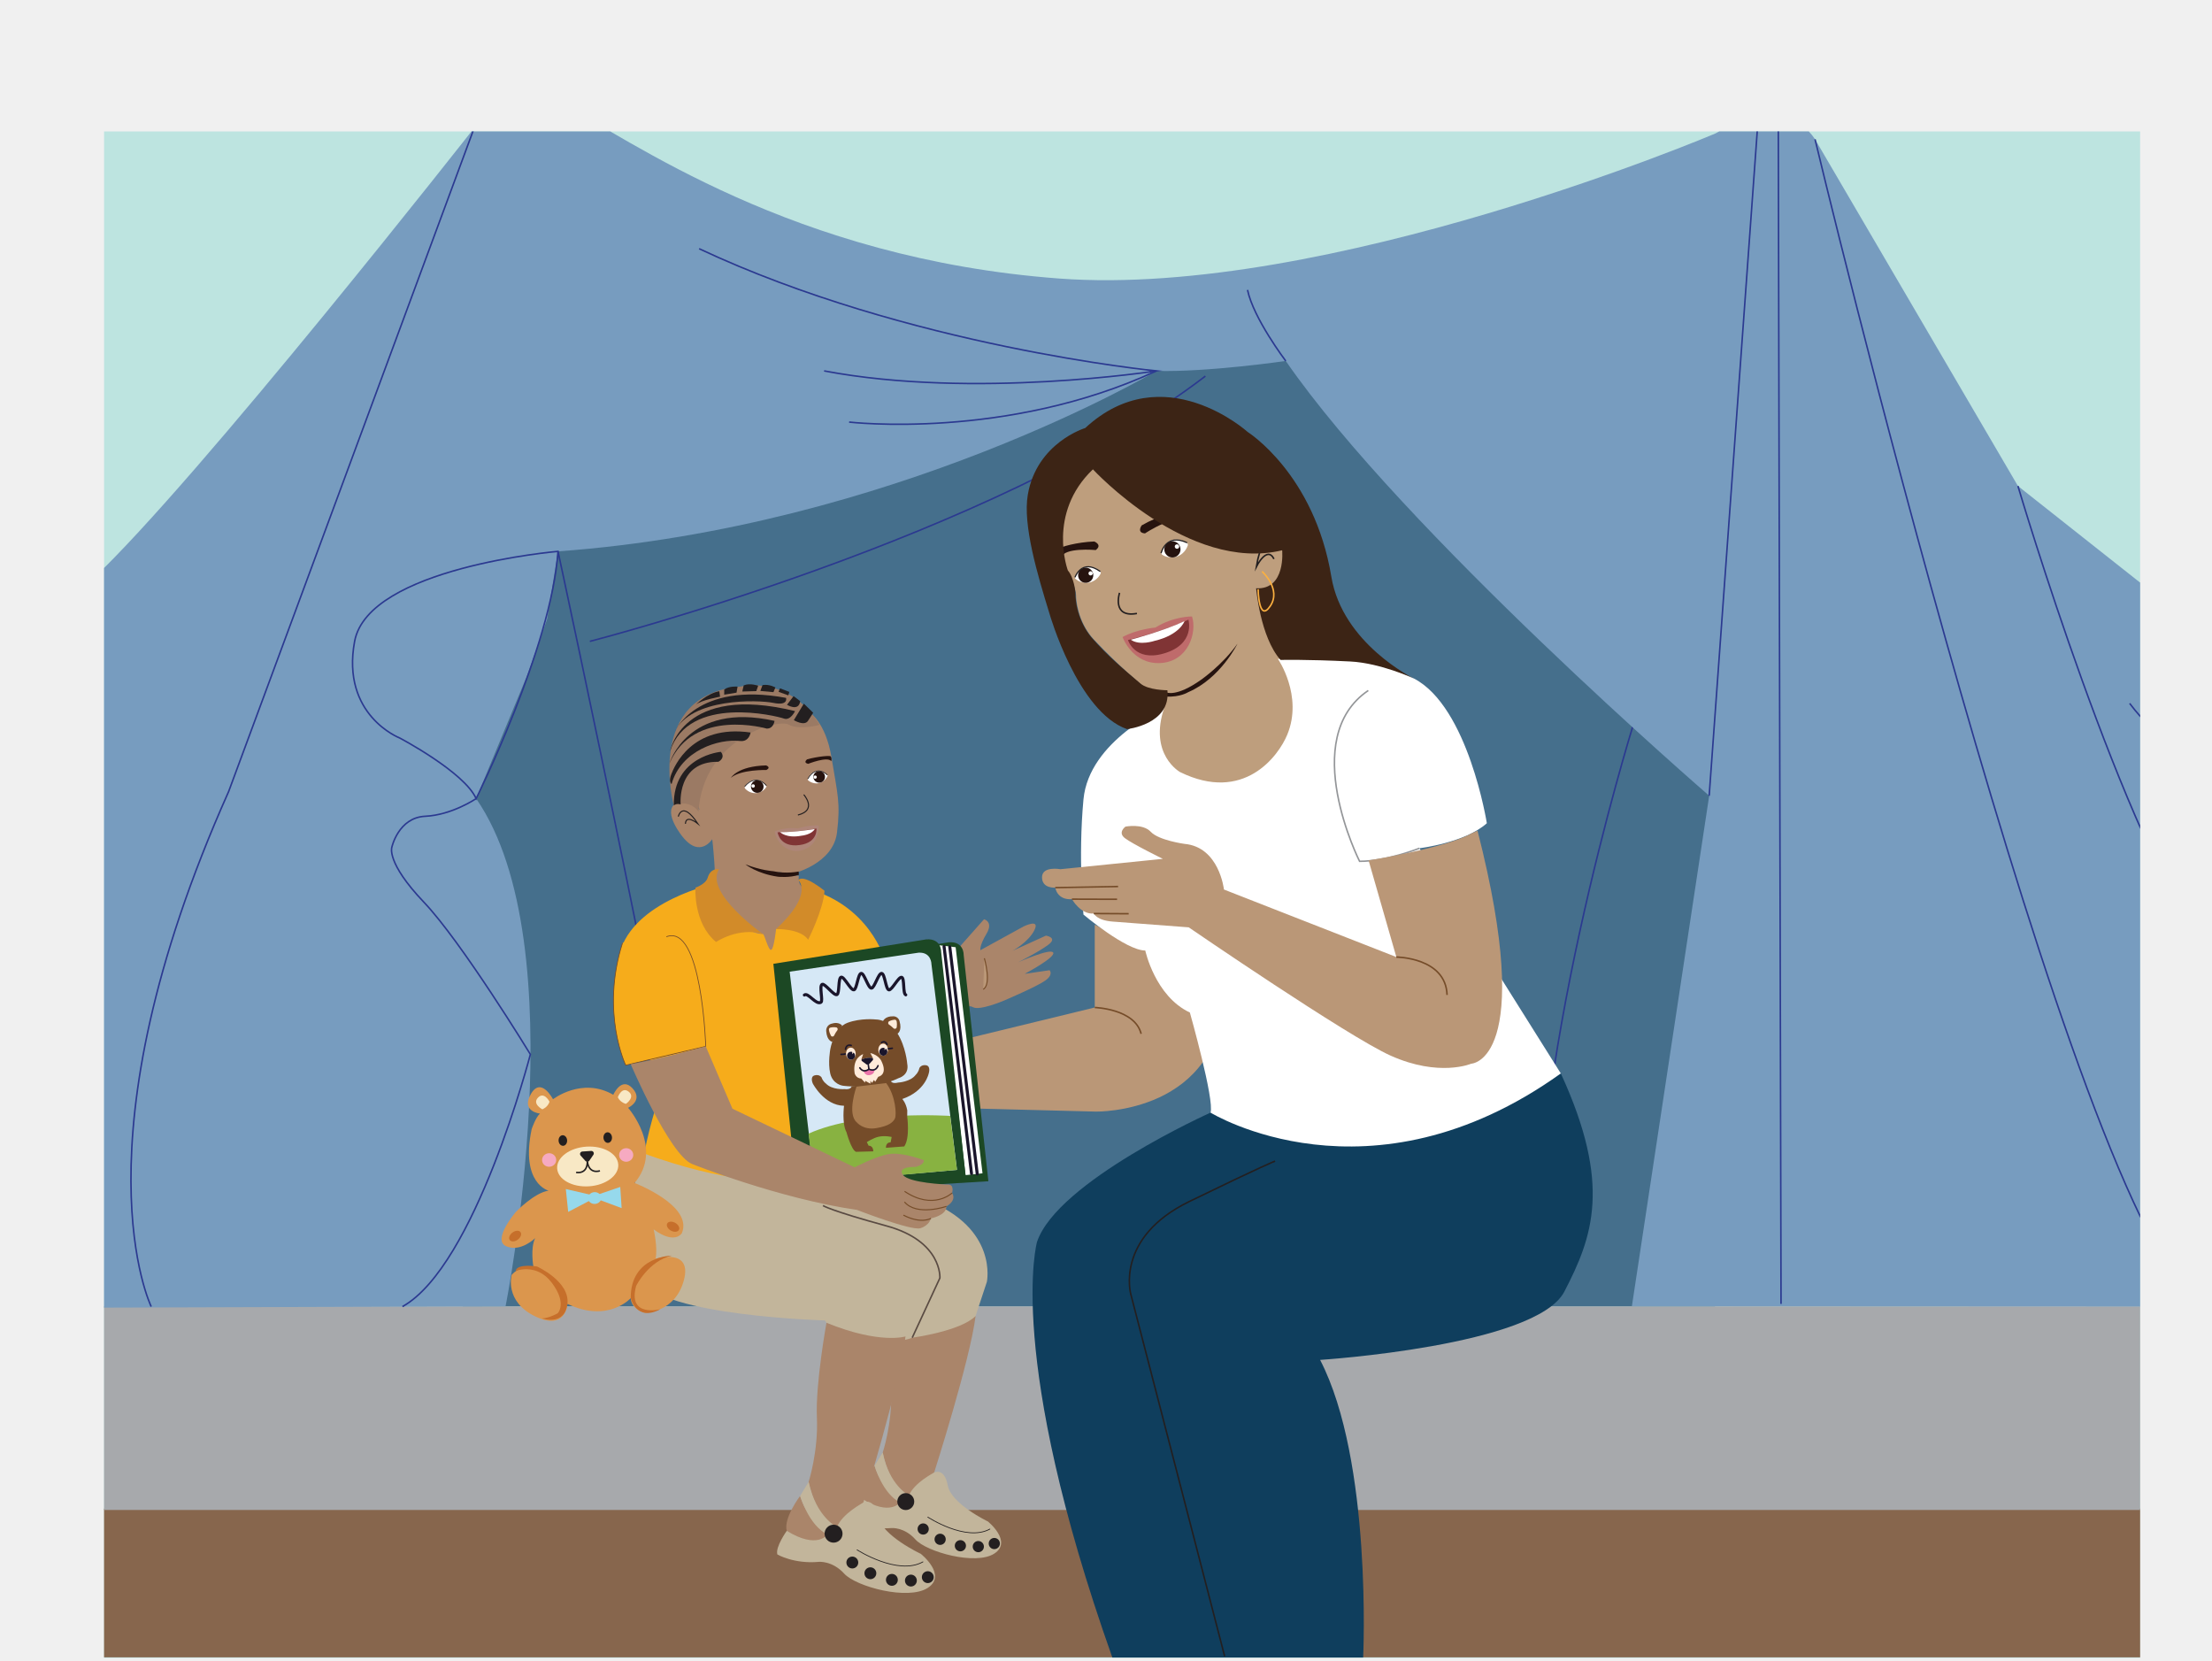
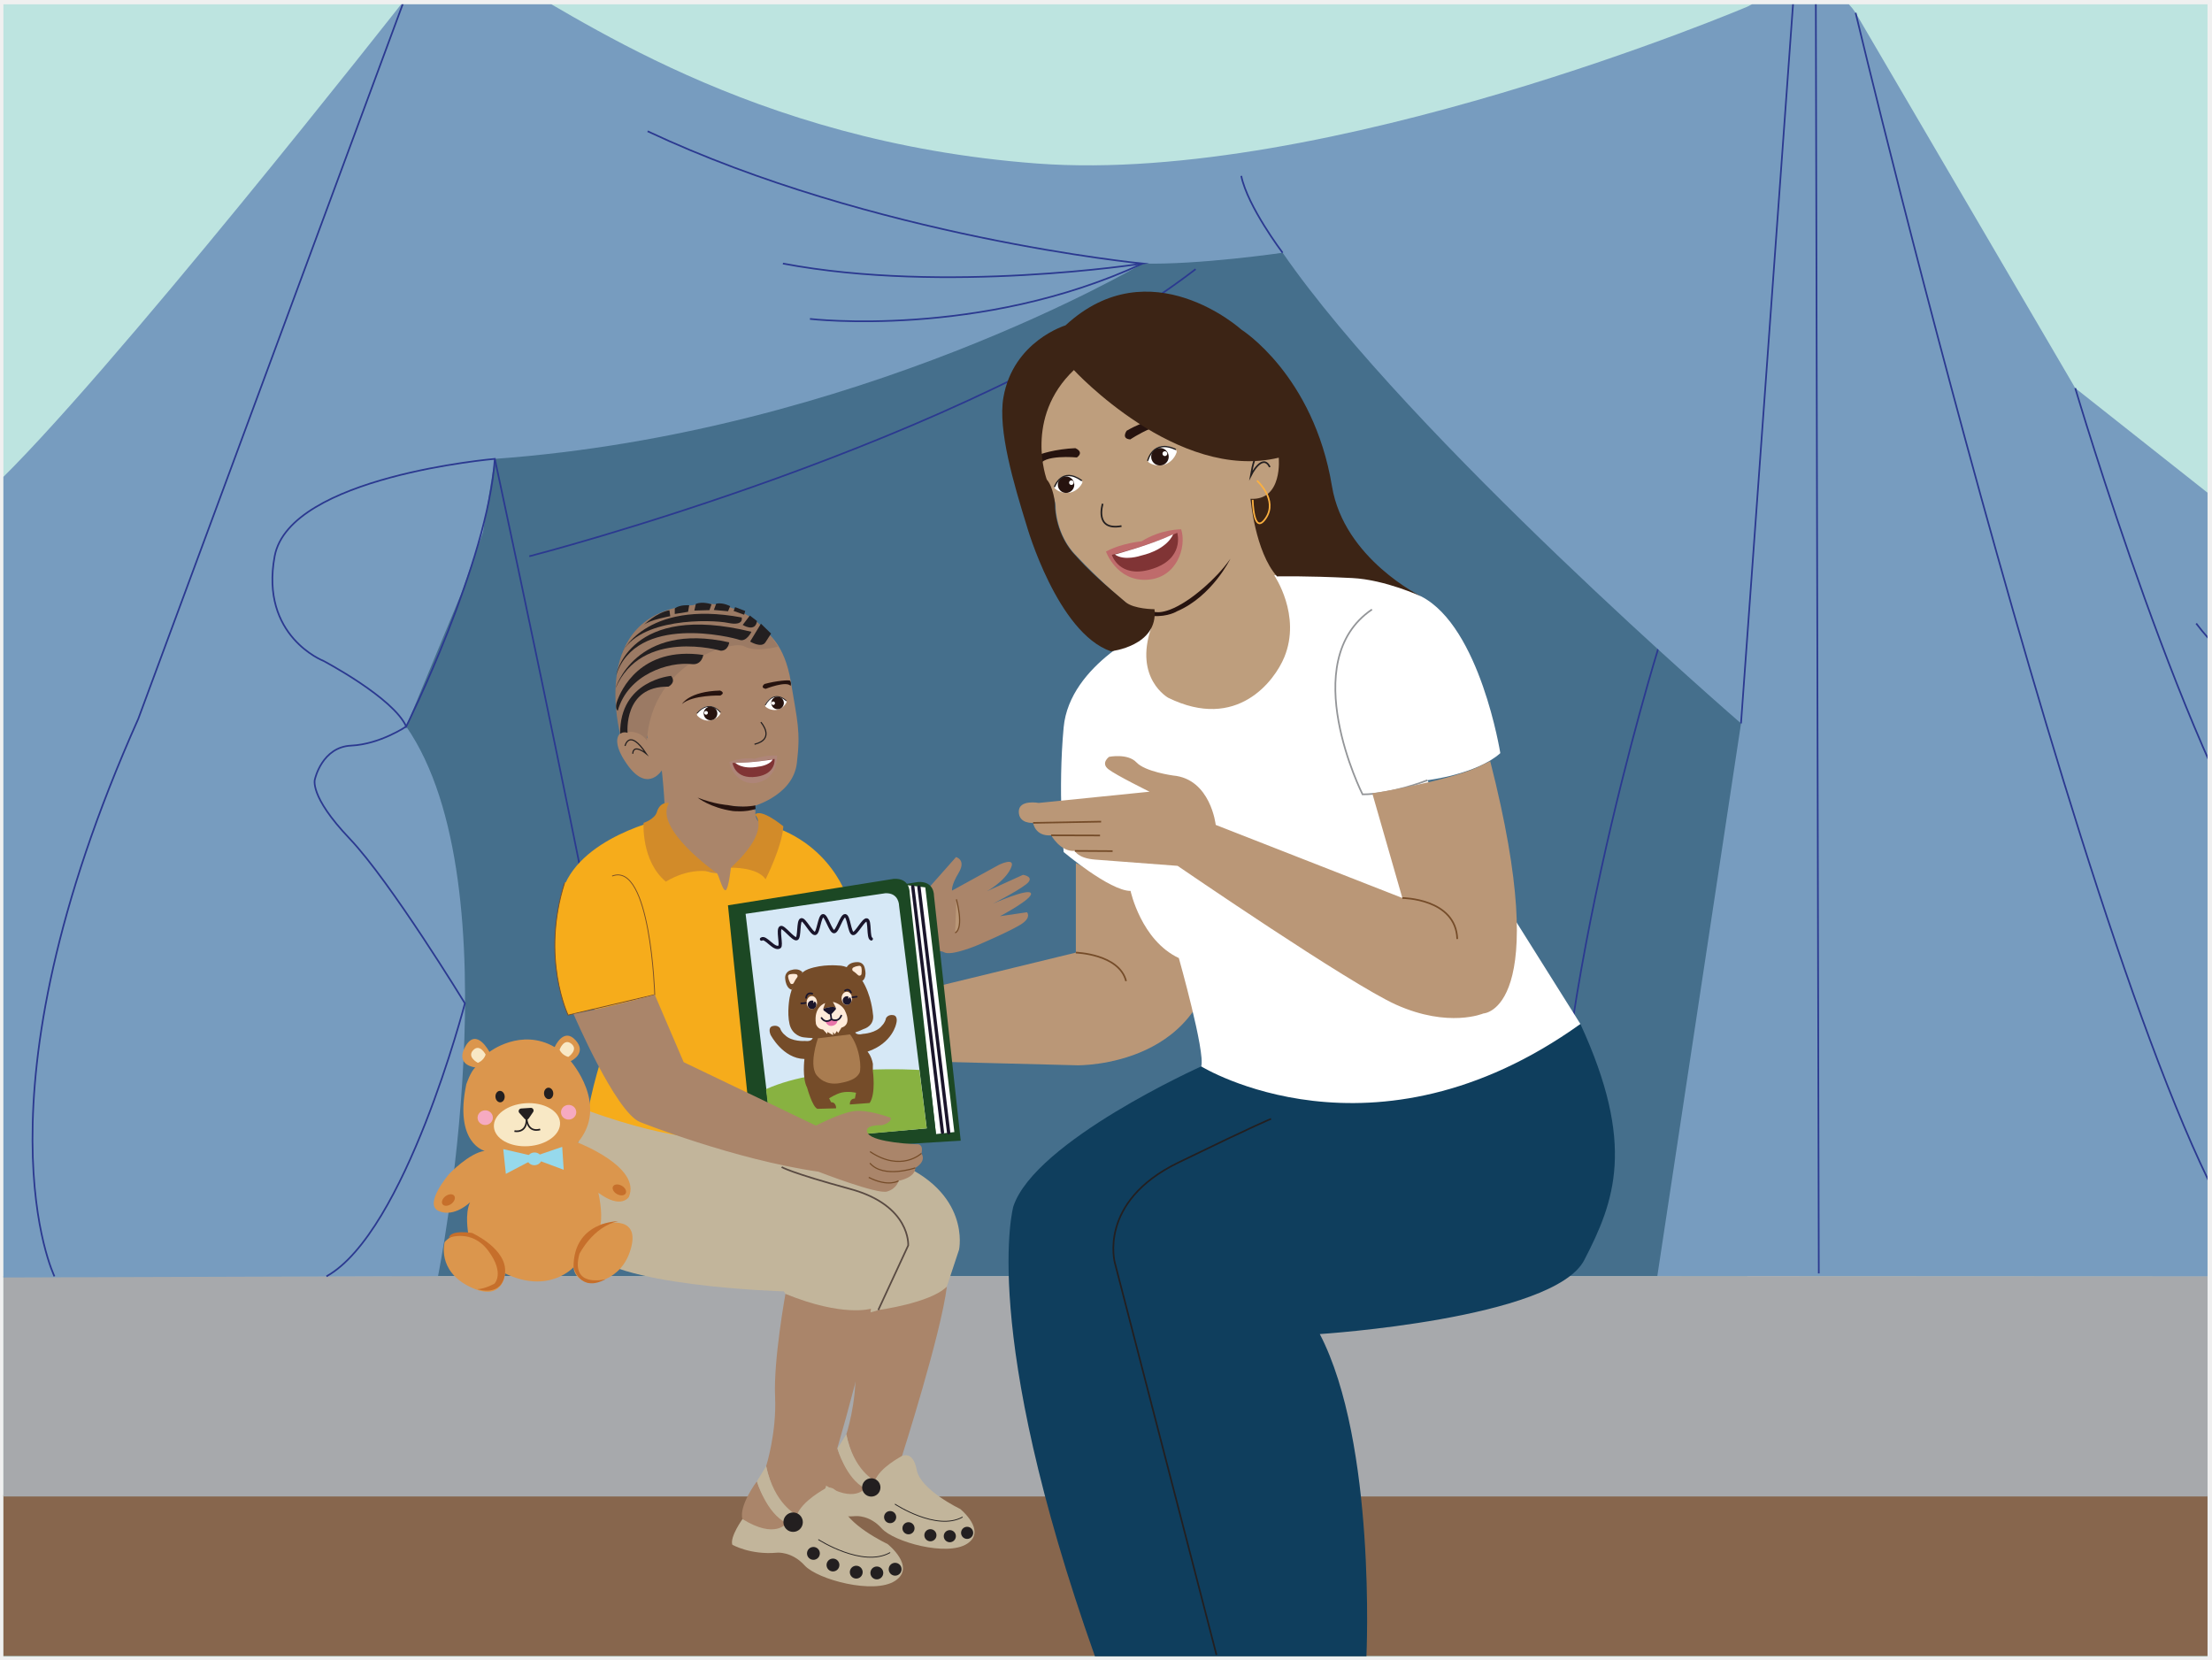
- <svg xmlns="http://www.w3.org/2000/svg" viewBox="0 0 1449.35 1087.62">
+ <svg xmlns="http://www.w3.org/2000/svg" viewBox="66.12 83.50 1338.85 1004.67">
  <defs>
    <style>
      .cls-1, .cls-2, .cls-3, .cls-4, .cls-5, .cls-6, .cls-7, .cls-8, .cls-9, .cls-10, .cls-11, .cls-12, .cls-13 {
        fill: none;
      }

      .cls-14 {
        clip-path: url(#clippath);
      }

      .cls-2 {
        stroke-width: .8px;
      }

      .cls-2, .cls-3, .cls-15, .cls-4, .cls-5, .cls-6, .cls-16, .cls-7, .cls-8, .cls-9, .cls-10, .cls-11, .cls-12, .cls-17, .cls-13 {
        stroke-miterlimit: 10;
      }

      .cls-2, .cls-4, .cls-6, .cls-8, .cls-13 {
        stroke: #231f20;
      }

      .cls-18 {
        fill: #f8e8c5;
      }

      .cls-19, .cls-15 {
        fill: #f6ac1b;
      }

      .cls-20 {
        fill: #f6aac1;
      }

      .cls-21 {
        fill: #e974aa;
      }

      .cls-22 {
        fill: #fff;
      }

      .cls-23 {
        fill: #ffebda;
      }

      .cls-24 {
        fill: #803435;
      }

      .cls-25 {
        fill: #96d9ec;
      }

      .cls-26 {
        fill: #87664d;
      }

      .cls-27 {
        fill: #c2b59b;
      }

      .cls-28, .cls-16, .cls-17 {
        fill: #ba9777;
      }

      .cls-29 {
        fill: #ae8578;
      }

      .cls-30 {
        fill: #a97c50;
      }

      .cls-31 {
        fill: #a7a9ac;
      }

      .cls-32 {
        fill: #be9e7d;
      }

      .cls-33 {
        fill: #bde4e0;
      }

      .cls-34 {
        fill: #d6e8f6;
      }

      .cls-35 {
        fill: #aa856a;
      }

      .cls-36 {
        fill: #bf6b6b;
      }

      .cls-37 {
        fill: #c66f2b;
      }

      .cls-38 {
        fill: #d28b29;
      }

      .cls-39 {
        fill: #db964d;
      }

      .cls-40 {
        fill: #231f20;
      }

      .cls-41 {
        fill: #0f3e5d;
      }

      .cls-42 {
        fill: #1c4824;
      }

      .cls-43 {
        fill: #1a152b;
      }

      .cls-44 {
        fill: #88b241;
      }

      .cls-45 {
        fill: #9b7a64;
      }

      .cls-46 {
        fill: #3c2415;
      }

      .cls-47 {
        fill: #456f8c;
      }

      .cls-48 {
        fill: #754c29;
      }

      .cls-49 {
        fill: #779cbf;
      }

      .cls-50 {
        fill: #26130f;
      }

      .cls-3, .cls-6, .cls-7 {
        stroke-linecap: round;
      }

      .cls-3, .cls-7 {
        stroke: #1a152b;
      }

      .cls-15, .cls-5, .cls-16, .cls-17 {
        stroke: #754c29;
      }

      .cls-15, .cls-6, .cls-13 {
        stroke-width: .5px;
      }

      .cls-4, .cls-5, .cls-17 {
        stroke-width: .7px;
      }

      .cls-7 {
        stroke-width: 2px;
      }

      .cls-9 {
        stroke: #939598;
      }

      .cls-10 {
        stroke: #fbb040;
      }

      .cls-11 {
        stroke: #2b3990;
      }

      .cls-12 {
        stroke: #594a42;
      }
    </style>
    <clipPath id="clippath">
      <rect class="cls-1" x="68.18" y="86.1" width="1334.08" height="1001.52" />
    </clipPath>
  </defs>
  <g id="Layer_2" data-name="Layer 2">
    <g class="cls-14">
      <g>
        <rect class="cls-33" x=".1" width="1448.54" height="1086.12" />
        <rect class="cls-26" x="0" y="988.37" width="1449.1" height="97.41" transform="translate(1449.1 2074.15) rotate(-180)" />
        <rect class="cls-31" x=".43" y="855.81" width="1447.85" height="133.4" transform="translate(1448.71 1845.02) rotate(-180)" />
        <g>
          <rect class="cls-47" x="303.27" y="228.48" width="820.47" height="627.31" />
          <path class="cls-11" d="M365.61,361.22s88.58,411.02,96.28,494.18" />
          <path class="cls-11" d="M386.48,420.17s265.88-68.26,403.31-173.77" />
          <path class="cls-11" d="M1069.8,476.02s-72.29,233.08-60.73,375.82" />
        </g>
        <g>
          <path class="cls-49" d="M.66,856.88V438.24s-9.79,6.75,59.57-58.41S310.7,83.81,310.7,83.81c0,0,9.63-40.96,55.87-16.76,46.24,24.2,152.21,102.4,327.53,115.43,175.33,13.03,429.65-94.95,429.65-94.95,0,0,46.24-26.06,65.51,3.72l132.94,227.14,127.16,100.54-.57,437.02-379.54-.19,50.65-334.44s-200.37-173.14-277.44-284.85c0,0-51.06,7.45-84.77,6.52,0,0-172.44,102.4-392.08,118.22l-7.15,44.43-13.49,37.92-32.99,79.62c66.72,96.37,19.27,332.64,19.27,332.64" />
          <path class="cls-11" d="M365.61,361.22s-124.27,10.55-133.26,58.96c-8.99,48.41,29.54,63.3,29.54,63.3,0,0,42.39,22.34,50.09,39.72,0,0,49.45-99.29,53.63-161.97Z" />
          <path class="cls-11" d="M311.98,523.19s-15.84,10.76-33.4,11.58c-17.55,.83-21.84,20.27-21.84,20.27,0,0-3.85,9.93,20.98,35.99,24.83,26.06,69.79,99.71,69.79,99.71,0,0-35.97,138.58-83.8,165.24" />
          <path class="cls-11" d="M99.08,855.99s-52.33-106.59,50.74-337.45L310.7,83.81" />
          <path class="cls-11" d="M458.09,162.94c136.79,64.23,299.6,80.06,299.6,80.06,0,0-119.45,18.62-217.71,0" />
          <path class="cls-11" d="M556.35,276.51s103.08,12.1,201.34-33.51" />
          <line class="cls-11" x1="1151.68" y1="81.95" x2="1119.89" y2="521.33" />
          <line class="cls-11" x1="1165.17" y1="79.16" x2="1166.97" y2="854.21" />
          <path class="cls-11" d="M1322.19,318.4s70.32,237.38,125.23,305.33" />
          <path class="cls-11" d="M1448.39,511.09s-35.64-27-52.98-50.27" />
          <path class="cls-11" d="M1189.25,91.26s169.89,710.07,252.74,764.06" />
          <path class="cls-11" d="M842.45,236.48s-21.19-27.93-25.05-46.54" />
        </g>
      </g>
    </g>
  </g>
  <g id="Layer_1" data-name="Layer 1">
    <g>
      <path class="cls-41" d="M1022.69,703.26c33.6,72.98,20.82,107.21,2.32,142.89-18.5,35.68-160.05,44.76-160.05,44.76,34.34,66.23,28.21,195,28.21,195h-164.34c-70.31-198.27-49.36-272.26-49.36-272.26,13.21-39.64,113.7-84.73,113.7-84.73" />
      <path class="cls-28" d="M717.3,605.82v54.22l-121.59,29.58-6.57,35.33,128.98,3.29s82.98,1.64,83.8-79.69" />
      <path class="cls-32" d="M825.83,384.48s4.87,36.96,19.63,56.17c0,0,32.48,98.42-48.59,120.14,0,0-64.73-2.12-46.31-89.68,0,0,13.35-9.18,10.33-23.47-3.2-15.13-1.88,.71-1.88,.71l66.83-63.86" />
      <path class="cls-32" d="M818.43,355.16s-24.18-74.36-92.93-60.87c0,0-47.91,13.58-25.88,80.42,0,0,5.68,10.12,5.47,16.4,0,0,.42,15.87,11.58,27.79,16.7,17.84,31.45,29.85,31.45,29.85,0,0,9.32,8.14,26.12,3.65,0,0,11.67-3.64,23.95-17.45,0,0,33.03-27.84,24.85-49.54,0,0,19.64,6.37,19.65-22.02,0,0-3.79-38.25-24.26-8.23Z" />
      <path class="cls-50" d="M750.25,349.44s20.62-13.92,33.31-9.59c0,0-11.35-9.57-35.5,4.34,0,0-3.54,4.84,2.19,5.26Z" />
      <path class="cls-50" d="M693.86,359.69c.2-1.34,11.85-4.52,23.13-4.95,0,0,5.57,2.21,.94,5.62,0,0-21.08-1.99-22.58,5.05,0,0-2-2.41-1.49-5.71Z" />
      <path class="cls-8" d="M733.55,388.39s-5.33,16.54,11.39,13.5" />
      <path class="cls-8" d="M838.33,356.59s-10.37-13.9-15.12,14.63c0,0,6.98-14,11.52-5.03" />
      <path class="cls-50" d="M764.17,453.61s6.53,3.28,22.66-8.18c0,0,14.17-9.76,24.02-23.77,0,0-11.07,22.74-32.31,31.8,0,0-5.37,3.44-14.54,2.86,0,0,1.23-.5,.16-2.71Z" />
      <path class="cls-36" d="M781.05,403.86s-11.98-.23-24.01,7.27c0,0-11.98,1-21.52,6.2,0,0,6.4,17.96,24.71,17.06,18.31-.89,24.22-19.94,20.82-30.52Z" />
      <path class="cls-24" d="M778.68,405.95s4.82,16.13-16.21,22.19c-19.1,5.5-23.4-8.85-23.4-8.85,0,0,21.8-5.23,39.61-13.33Z" />
      <path class="cls-22" d="M776.13,406.93s-3.05,8.99-19.56,12.89c0,0-9.89,3.4-15.64-.73,0,0,21.11-5.59,35.19-12.16Z" />
      <g>
        <path class="cls-22" d="M778.25,356.48s-.12-.5-.59-.83c-1.57-1.07-5.04-2.95-9.49-1.85-4.98,1.24-6.57,6.6-7.09,8.5-.09,.33-.01,.58-.01,.58,0,0,.05,.28,.27,.43,1.02,.73,4.32,2.65,9.05,1.55,2.82-.65,6.39-3.14,7.89-7.56,.1-.31,.03-.65-.02-.83Z" />
        <circle class="cls-50" cx="768.19" cy="359.91" r="5.31" />
        <circle class="cls-22" cx="771.18" cy="358.06" r="1.46" />
        <path class="cls-2" d="M760.77,362.39s3.11-13.4,17.07-6.83" />
      </g>
      <g>
        <path class="cls-22" d="M721.23,375.11s-.04-.48-.43-.85c-1.31-1.22-4.27-3.46-8.56-3.07-4.81,.44-7.05,5.2-7.81,6.89-.13,.29-.09,.54-.09,.54,0,0,0,.27,.19,.44,.85,.82,3.64,3.08,8.2,2.73,2.72-.2,6.39-2.01,8.41-5.9,.14-.27,.12-.6,.1-.77Z" />
        <circle class="cls-50" cx="711.37" cy="376.85" r="4.98" />
        <circle class="cls-22" cx="714.59" cy="375.62" r="1.39" />
        <path class="cls-2" d="M704.35,378.24s4.38-12.67,16.61-3.81" />
      </g>
      <path class="cls-22" d="M762.9,463.57s-49.4,21.55-52.99,60.17c-3.59,38.62,0,75.44,0,75.44,0,0,27.93,23.53,40.5,23.53,0,0,6.41,29.94,29.22,40.63,0,0,16.24,57.49,13.54,65.57,0,0,104.06,64.15,229.51-25.66l-92.66-147.54s29.94-3.56,44.19-16.39c0,0-12.12-76.27-47.76-94.8-35.64-18.53-89.1-12.83-89.1-12.83,0,0,16.61,24.07,6.11,49.58-5.81,14.1-28.51,45.02-70.26,24.54,0,0-20.79-11.54-10.32-42.26Z" />
      <path class="cls-9" d="M930.03,555.72s-21.38,8.55-39.2,8.55c0,0-40.63-80.54,5.7-111.9" />
      <path class="cls-28" d="M968.11,544.2c38.56,151.26-4.15,152.67-4.15,152.67,0,0-20.93,8.97-52.77-5.28-27.98-12.52-132.31-84.06-132.31-84.06,0,0-39.2-3.02-49.76-3.77s-12.44-5.28-12.44-5.28c-8.67,.75-14.32-9.42-14.32-9.42-9.8,.75-10.93-7.54-10.93-7.54,0,0-8.67,.75-8.67-6.79s12.06-5.28,12.06-5.28l67.1-6.79s-19.98-9.8-24.88-13.57,.38-7.54,.38-7.54c0,0,11.31-2.26,16.59,3.39s22.1,7.91,22.1,7.91c22.81,2.03,25.85,29.9,25.85,29.9l112.96,44.23-18.19-63.29s50.84-8.17,67.43-17.72" />
      <line class="cls-16" x1="691.42" y1="581.52" x2="732.58" y2="580.78" />
      <line class="cls-16" x1="702.35" y1="589.06" x2="731.93" y2="589.15" />
      <line class="cls-16" x1="716.68" y1="598.48" x2="739.54" y2="598.62" />
      <path class="cls-8" d="M802.42,1085.09l-61.48-237.16s-10.57-37,38.32-60.78c48.89-23.79,56.2-26.48,56.2-26.48" />
      <path class="cls-16" d="M717.3,660.04s26.29,.82,30.4,17.25" />
      <path class="cls-16" d="M914.91,627s32.42,.18,33.24,24.83" />
      <path class="cls-46" d="M716.1,307.47s62.59,67.89,124,53.03c0,0,2.59,25.97-17.05,24.9,0,0,2.67,31.97,15.99,46.95,0,0,16.44-.46,45.61,1,19.97,1,41.82,11.18,41.82,11.18,0,0-46.86-22.75-54.15-66.75-11.16-67.35-54.8-94.77-54.8-94.77,0,0-55.2-49.99-106.48-2.59,0,0-31.68,9.52-37.59,43.62-3.42,19.72,6.24,52.21,14.23,78.09,0,0,18.45,64.35,50.8,75.55,0,0,28.82-3.11,26.42-25.47,0,0-12.42,0-17.58-4.35-11.38-9.61-21.75-18.39-31.88-29.97,0,0-10.74-11.43-10.82-29.99,0,0-.87-9.55-4.94-14.19,0,0-13.91-37.32,16.42-66.23" />
      <path class="cls-10" d="M826.94,374.38s12.88,11.6,5.31,22.74c-7.57,11.14-7.91-11.11-7.91-11.11" />
    </g>
    <g>
      <g>
        <path class="cls-35" d="M578.37,951.58s4.14,23.85,17.98,30.01c0,0,7.37-10.99,15.72-16.86,0,0,23.64-73.88,27.15-102.52,0,0-15.82,4.85-48.8-8.95,0,0-7.26,37.64-6.52,58.56,.74,20.92-5.52,39.77-5.52,39.77Z" />
        <path class="cls-35" d="M573,960.18s-10.59,13.77-8.45,21.5c0,0,13.96,12.61,26.36,3.48,0,0-13.12-9.02-17.9-24.98Z" />
        <path class="cls-27" d="M564.54,981.69s-7.35,10-5.96,14.57c0,0,10.22,6.08,25.59,4.82,0,0,8.35-.73,15.61,7.44,7.26,8.18,39.5,17.17,51.68,9.3,12.18-7.87-4.18-21.07-4.18-21.07,0,0-24.02-11.48-26.28-23.56-2.26-12.08-8.94-8.46-8.94-8.46,0,0-13.3,6.81-16.42,14.94,0,0-12.81-6.1-17.27-28.08l-5.37,8.61s5.11,18.2,16.66,24.08c0,0-6.36,9.3-25.11-2.58Z" />
        <circle class="cls-40" cx="593.48" cy="983.73" r="5.55" />
        <circle class="cls-40" cx="604.89" cy="1001.69" r="3.67" />
        <circle class="cls-40" cx="616" cy="1008.44" r="3.67" />
        <circle class="cls-40" cx="629.26" cy="1012.66" r="3.67" />
        <circle class="cls-40" cx="641.01" cy="1013.23" r="3.67" />
        <circle class="cls-40" cx="651.49" cy="1011.22" r="3.67" />
        <path class="cls-6" d="M607.92,993.9s24.91,16.4,40.67,7.84" />
      </g>
      <path class="cls-35" d="M626.47,622.9l18.29-20.67s6.36,1.59,1.59,9.54c-4.77,7.95-3.98,10.73-3.98,10.73l28.23-15.51s11.13-5.57,7.16,2.39c-3.98,7.95-14.31,13.52-14.31,13.52l21.87-9.94s7.95,1.19,1.59,5.96c-6.36,4.77-19.88,11.53-19.88,11.53,0,0,21.47-9.54,23.06-6.36,1.59,3.18-18.69,13.92-18.69,13.92l16.3-2.39s2.78,2.78-2.78,6.76c-5.57,3.98-27.04,13.12-27.04,13.12,0,0-15.9,6.76-20.28,4.37-4.37-2.39-9.54,1.99-9.54,1.99" />
      <path class="cls-17" d="M644.99,627.78s4.89,17.24-.77,20.33" />
      <path class="cls-35" d="M465.78,542.2s2.46,17.54,2.92,36.65c0,0,0,39.41,36.66,45.71,0,0,43.67-14.53,20.87-43.09,0,0-3.6-1.57-2.8-7.68,0,0-47.82-5.17-57.65-31.59Z" />
      <path class="cls-35" d="M530,466.4s10.95,6.19,14.83,29.91c3.88,23.72,5.97,29.49,3.6,49.06-2.49,20.58-28.48,26.76-28.48,26.76,0,0-43.49-.8-53.05-22.68,0,0-7.93,13.26-19.52-1.1,0,0-13.07-15.7-5.15-21.73,0,0,8.83-5.12,16.05,3.92,0,0-12.61-39.78,.08-48.55,0,0,28.27-39.12,71.63-15.58Z" />
      <path class="cls-4" d="M526.64,520.58s9.15,10.16-3.83,13.36" />
      <path class="cls-4" d="M444.43,534.97s2.44-10.96,12.81,4.64c0,0-7.83-6.43-8.14,.08" />
      <path class="cls-50" d="M523.33,570.95s-7.9,1.73-16.83-.21c0,0-7.77-.46-18.14-4.5,0,0,7.64,6.17,21.34,8.12,0,0,7.72,.9,13.84-1.31,0,0-.32-.81-.21-2.1Z" />
      <path class="cls-29" d="M507.64,544.69s6.63-3.12,15.22-1.95c0,0,6.93-2.44,13.56-1.92,0,0,.92,11.62-9.53,15.7-10.45,4.08-18.51-5.07-19.26-11.83Z" />
      <path class="cls-24" d="M509.49,545.26s1.34,10.21,14.6,8.33c12.04-1.71,10.85-10.8,10.85-10.8,0,0-13.47,2.54-25.44,2.47Z" />
      <path class="cls-22" d="M511.15,545.17s3.95,4.26,14.14,2.3c0,0,6.37-.58,8.55-4.32,0,0-13.18,2.16-22.69,2.02Z" />
      <path class="cls-19" d="M468.7,578.85s-53.61,11.11-62.76,45.76c-9.15,34.65,16.61,37.72,16.61,37.72,0,0-8.77,41.38,17.38,34.85,0,0-20.92,47.07-21.57,92.83,0,0,109.83,42.49,157.55,5.88,0,0-8.5-62.1-7.84-98.71,0,0,17.65,2.61,24.19-12.42l-12.42-55.57s-9.81-37.26-53.61-47.72c0,0,5.15,21.96-17.73,27.19,0,0-1.35,12.83-3.14,13.6-1.96,.84-4.41-10.38-5.53-10.38-7.53-.02-20.45-6.05-31.13-33.02Z" />
      <path class="cls-50" d="M502.14,504.46s-16.71-.49-23.2,5.09c0,0,4.13-7.59,22.99-8.11,0,0,3.59,1.2,.21,3.02Z" />
      <path class="cls-50" d="M544.29,495.5c-.42-.62-8.33,.02-15.41,1.95,0,0-2.97,2.15,.64,2.96,0,0,12.63-5,15.09-1.8,0,0,.71-1.57-.32-3.11Z" />
      <g>
        <path class="cls-22" d="M487.95,516.05s-.07-.39,.16-.77c.77-1.26,2.64-3.69,6.15-4.33,3.93-.71,6.76,2.59,7.73,3.78,.17,.2,.19,.41,.19,.41,0,0,.05,.22-.05,.39-.5,.84-2.22,3.25-5.93,3.97-2.21,.43-5.53-.2-8-2.86-.17-.18-.23-.45-.25-.59Z" />
        <circle class="cls-50" cx="496.17" cy="515.29" r="4.13" />
        <circle class="cls-22" cx="493.46" cy="514.92" r="1.13" />
        <path class="cls-13" d="M502.22,514.69s-6.47-8.51-14.28,.58" />
      </g>
      <g>
        <path class="cls-22" d="M529.32,510.82s-.12-.35,.04-.73c.53-1.27,1.9-3.76,5.02-4.83,3.5-1.2,6.56,1.42,7.62,2.37,.18,.16,.23,.35,.23,.35,0,0,.08,.19,0,.37-.34,.84-1.58,3.29-4.88,4.48-1.96,.71-5.1,.6-7.73-1.49-.18-.15-.27-.38-.31-.51Z" />
        <circle class="cls-50" cx="536.75" cy="508.95" r="3.81" />
        <circle class="cls-22" cx="534.12" cy="509.1" r="1.07" />
        <path class="cls-13" d="M542.1,507.73s-7.03-7.49-12.81,2.54" />
      </g>
      <path class="cls-15" d="M436.62,613.7c23.33-8.96,25.8,71.8,25.8,71.8l-52.44,12.36s-16.6-34.56-2.08-80.16" />
      <path class="cls-27" d="M421.85,755.68s-20.58,50.08-1.46,83.11c13.49,23.3,120.18,26.27,120.18,26.27l.94,1.55s38.71,17.26,56.19,9.76h0s31.51-4.18,41.5-14.17l7.42-22.43s7.49-34.97-39.13-53.28c-46.62-18.32-60.78-29.14-60.78-29.14,0,0-18.32,36.63-124.88-1.67Z" />
      <path class="cls-12" d="M597.71,876.37l18.12-39.1s1.67-24.14-34.97-34.13c-36.63-9.99-41.63-13.32-41.63-13.32" />
      <g>
        <path class="cls-42" d="M521.46,633.33l15.57,147.23,110.58-6.69-16.2-148.39s.3-8.77-9.61-8.17l-100.34,16.02Z" />
        <polygon class="cls-22" points="615.2 619.25 626.16 620.56 643.76 768.66 632.64 769.86 615.2 619.25" />
        <path class="cls-42" d="M506.73,631.41l15.63,151.98,110.51-11.43-16.2-148.39s.3-8.77-9.61-8.17l-100.34,16.02Z" />
        <path class="cls-34" d="M517.41,636.57l16.33,137.95,93.31-8.1-16.74-134.71s.08-7.94-8.3-7.6l-84.6,12.46Z" />
        <path class="cls-44" d="M529.78,742.68l3.79,32.18,93.48-8.44-4.49-35.35s-58.32-3.91-92.78,11.61Z" />
        <g>
          <path class="cls-48" d="M552.05,711.25s20.07,3.13,36.83-4.97c0,0,7-1.82,5.57-9.3,0,0-.86-11.44-6.71-20.43s-13.86-8.66-13.86-8.66c0,0-9.72-1.12-18.6,2.18-8.88,3.3-11.23,17.18-11.23,17.18,0,0-1.71,9-.05,16.05,1.65,7.05,8.05,7.94,8.05,7.94Z" />
          <path class="cls-23" d="M565.56,690.6s-7.15,2.1-5.59,12.55c0,0,.77,3.24,4.32,3.46l2.52,2.7,.1-1.23,3.48,1.92-.11-1.89,1.13,1.33,1.2-1.93,.85,1.18,1.99-3.26s6.48-1.17,2.13-10.15c0,0-1.48-3.98-7.33-5.41l1.81,3.52s-2.08-1.28-7.7,.71l1.2-3.49Z" />
          <path class="cls-43" d="M564.78,695.13l2.99,2.22c.34,.28,1.67-.07,1.94-.42l2.21-2.44c.34-.45,.12-1.19-.42-1.36-1.54-.47-3.85-.12-6.57,.74-.58,.18-.62,.87-.15,1.26Z" />
          <path class="cls-21" d="M565.62,701.45s1.06,3.27,3.84,2.95c0,0,3.61-.27,3.51-3.48,0,0-2.13,.53-3.46-.27,0,0-3.14,1.47-3.89,.81Z" />
          <path class="cls-3" d="M568.87,697.15l.48,3.27s-3.41,2.95-5.98-.84" />
          <path class="cls-3" d="M569.35,700.42s4.18,2.3,5.96-2.26" />
          <ellipse class="cls-23" cx="578.71" cy="687.65" rx="3.16" ry="3.96" transform="translate(-7.1 6.04) rotate(-.59)" />
          <path class="cls-43" d="M579.55,686.53c-.48-.14-1.01-.15-1.53,0-1.38,.43-2.14,1.89-1.72,3.27s1.89,2.14,3.27,1.72,2.14-1.89,1.72-3.27c-.16-.53-.48-.97-.89-1.28l-.77,1.11-.08-1.55Z" />
          <ellipse class="cls-23" cx="557.55" cy="690.24" rx="3.16" ry="3.96" transform="translate(-7.13 5.82) rotate(-.59)" />
          <path class="cls-43" d="M558.39,689.12c-.48-.14-1.01-.15-1.53,0-1.38,.43-2.14,1.89-1.72,3.27s1.89,2.14,3.27,1.72c1.38-.43,2.14-1.89,1.72-3.27-.16-.53-.48-.97-.89-1.28l-.77,1.11-.08-1.55Z" />
          <path class="cls-3" d="M554.01,687.44s.22-3.6,3.72-2.57" />
          <path class="cls-3" d="M551.08,690.76s2.17-.08,2.74-.29" />
          <path class="cls-3" d="M577.58,683.01s2.36-1.72,3.63,1.2" />
          <line class="cls-3" x1="582.02" y1="687.07" x2="584.67" y2="686.74" />
          <path class="cls-48" d="M545.34,682.51s-3.52-.41-3.99-7c-.15-2.1,1.12-4.08,3.11-4.75,2.26-.76,5.28-1.12,7.41,1.17" />
          <path class="cls-23" d="M544.4,678.44c-.52-.99-1.04-2.3-1.26-3.85-.09-.62,.3-1.21,.91-1.36,.91-.22,2.35-.44,3.89-.15,.86,.16,1.23,1.2,.7,1.9-.66,.87-1.49,2.08-2.08,3.38-.41,.91-1.69,.97-2.16,.08Z" />
          <path class="cls-48" d="M587.99,677.21s3.34-1.61,1.37-8.36c-.52-1.76-2.08-2.98-3.91-3.04-2.44-.07-5.72,.47-7.07,3.51" />
          <path class="cls-23" d="M587.56,672.94c.16-1.08,.21-2.42-.07-3.88-.12-.65-.72-1.1-1.38-1.03-.9,.09-2.21,.34-3.49,1.02-.84,.45-.92,1.63-.13,2.17,.87,.59,1.97,1.41,2.9,2.38,.73,.76,2.01,.38,2.16-.66Z" />
          <path class="cls-48" d="M557.95,711.78s-.33,2.27-4.65,1.73c0,0-8.09,.63-12.16-3.66,0,0-1.91-1.29-2.85-4.01,0,0-1.35-2.22-4.56-1.32-3.21,.9-1.16,5.35-1.16,5.35,0,0,7.37,14.29,20.45,14.56,0,0-1.49,11.58,1.61,17.31,0,0,3.18,11.73,6.26,12.85l11.3-.31s.16-3.72-3.03-3.68l-1.2-2.36s4.19-2.74,7.67-3.52c4.23-.94,8.62,.15,8.62,.15l-.7,3.51c-3.39,.02-3.03,3.58-3.03,3.58l11.97-.9c3.9-5.64,1.93-19.54,1.93-19.54l.03-4.15c-.87-4.91-3.24-7.38-3.24-7.38,15.24-5.21,17.36-16.95,17.36-16.95,0,0,1.47-4.67-1.82-5.17-3.29-.5-4.36,1.87-4.36,1.87-.59,2.82-2.33,4.34-2.33,4.34-3.5,4.77-11.61,5.15-11.61,5.15-4.21,1.08-4.82-1.14-4.82-1.14" />
          <path class="cls-30" d="M561.19,711.9s-6.42,17.83,.21,23.4c0,0,4.16,5.21,12.67,3.79,8.51-1.42,11.04-3.9,12.28-6.27,1.24-2.37,.48-15.13-5.73-23.28" />
        </g>
        <path class="cls-7" d="M527.04,651.88c2.43-1.95,7.52,6.72,10.86,4.75,1.53-.9-1.33-10.73,.8-11.75,1.73-.83,7.58,7.52,9.66,6.73,1.84-.7,.69-10.85,2.78-11.44,1.92-.55,6.24,8.69,8.36,8.29,1.98-.37,2.64-10.57,4.77-10.77,2.01-.19,4.56,9.68,6.69,9.68,2.03,0,4.59-9.88,6.72-9.67s2.63,10.38,4.72,10.79c1.99,.39,6.38-8.82,8.43-8.22,1.94,.57,.65,10.69,2.64,11.48" />
        <line class="cls-7" x1="622.32" y1="620.34" x2="640.31" y2="769.08" />
        <line class="cls-7" x1="618.57" y1="620.09" x2="636.56" y2="768.83" />
      </g>
      <path class="cls-35" d="M413.24,697.17s25.46,59.4,40.23,65.4c0,0,56.78,22.68,108.03,30.07,0,0,35.55,13.85,41.55,12,6-1.85,6.93-6.46,6.93-6.46,0,0,10.16-1.85,10.16-7.85,0,0,6.93-3.69,3.69-8.77,0,0,1.85-6-3.23-5.54,0,0-25.39-.92-29.09-6.46s8.31-5.08,8.31-5.08c0,0,5.82-1.18,5.46-4.44,0,0-14.13-5.43-22.83-3.99s-22.46,8.7-22.46,8.7l-80.07-38.4-17.5-40.84s-26.95,7.57-49.18,11.67Z" />
      <path class="cls-5" d="M623.83,781.55s-12.18,11.64-31.13-1.06" />
      <path class="cls-5" d="M620.14,790.32s-19.34,6.69-27.5-2.87" />
      <path class="cls-5" d="M609.98,798.17s-6.15,3.98-18.04-2.09" />
      <g>
        <path class="cls-45" d="M537.04,474.86s-13.32,3.72-20.39-.18c-7.07-3.9-55.91,9.15-59,57.05,0,0-4.99-8.39-16.17-4.09,0,0-19.65-72.68,43.96-77.88,0,0,31.2-7.81,51.6,25.1Z" />
        <path class="cls-40" d="M445.97,527.01s-2.63-28.37,24.71-27.93c0,0,4.99-2.42,1.62-6.53,0,0-31.27,2.69-30.81,35.09,0,0,1.56-1.57,4.49-.63Z" />
        <path class="cls-40" d="M491.79,479.89s-.82,6.26-6.9,5.56c-13.88-1.62-38.62,6.07-44.87,28.23,0,0-2.15-1.35-.17-6.46s13.39-32.84,51.94-27.33Z" />
        <path class="cls-40" d="M507.48,472.27s-.52,5.16-5.14,5.05c0,0-47.99-13.92-63.69,22.84,0,0,11.85-40.64,68.83-27.89Z" />
        <path class="cls-40" d="M520.93,465.87s-3.01,6.46-7.35,4.86c-4.34-1.6-62.35-16.03-74.55,21.48,0,0,7.83-44.56,81.9-26.34Z" />
        <path class="cls-40" d="M515.04,457.2s1.68,5.35-8.29,3.29c-9.97-2.06-54.17-3.41-64.74,19.09,0,0,13.86-33.39,73.03-22.38Z" />
        <path class="cls-40" d="M520.14,471.79s6.86,4.17,9.27,.46c2.41-3.72,3.41-5.3,3.41-5.3l-6.13-5.97-6.55,10.82Z" />
        <path class="cls-40" d="M515.65,461.72s7.67,4.79,8.65-2.37l-4.32-3.3-4.33,5.67Z" />
        <polygon class="cls-40" points="510.15 453.25 516.52 455.55 517.19 453.28 511.06 450.94 510.15 453.25" />
        <path class="cls-40" d="M498.19,452.66l8.59,.79,1.29-3.08s-4.19-2.35-8.45-1.54l-1.43,3.83Z" />
        <path class="cls-40" d="M486.37,453.03l9.18-.26,1.22-3.56s-5.59-1.92-9.48-.19l-.92,4Z" />
        <path class="cls-40" d="M474.52,455.1l8.07-1.32,.68-3.97s-5.64-.46-8.72,1.89l-.03,3.4Z" />
        <path class="cls-40" d="M471.31,452.86l.48,3.57s-12.55,2.21-16.01,5.33c0,0,7.71-7.62,15.53-8.91Z" />
      </g>
      <path class="cls-38" d="M471.07,569.5s-5.35-1.26-7.37,5.49c-1.3,4.34-8.04,6.55-8.04,6.55,0,0-1.52,23.14,13.52,35.58,0,0,14.59-9.96,30.66-5.25,0,0-38.45-27.04-28.77-42.37Z" />
      <path class="cls-38" d="M523.1,576.57s10.4,9-14.6,32.08c0,0,16.03-.47,21.01,7,0,0,10.02-19.76,10.74-32.05,0,0-13.5-11.25-17.15-7.03Z" />
      <g>
        <path class="cls-35" d="M524.23,980.04s-11.07,14.7-8.72,22.87c0,0,14.92,13.2,27.95,3.4,0,0-13.99-9.41-19.23-26.26Z" />
        <path class="cls-35" d="M529.83,970.86s4.64,25.21,19.36,31.59c0,0,7.68-11.72,16.46-18.03,0,0,24.24-78.5,27.65-108.87,0,0-16.71,5.3-51.78-8.95,0,0-7.28,39.95-6.27,62.09,1.01,22.14-5.42,42.17-5.42,42.17Z" />
        <path class="cls-27" d="M515.51,1002.9s-7.67,10.67-6.16,15.49c0,0,10.89,6.33,27.16,4.83,0,0,8.84-.87,16.62,7.71s42.02,17.76,54.83,9.29c12.81-8.47-4.65-22.27-4.65-22.27,0,0-25.56-11.9-28.08-24.67-2.52-12.77-9.56-8.87-9.56-8.87,0,0-14.01,7.36-17.23,16,0,0-13.64-6.32-18.59-29.56l-5.6,9.17s5.6,19.22,17.9,25.32c0,0-6.64,9.92-26.62-2.46Z" />
        <circle class="cls-40" cx="546.17" cy="1004.76" r="5.88" />
        <circle class="cls-40" cx="558.46" cy="1023.65" r="3.89" />
        <circle class="cls-40" cx="570.29" cy="1030.68" r="3.89" />
        <circle class="cls-40" cx="584.38" cy="1035.01" r="3.89" />
        <circle class="cls-40" cx="596.84" cy="1035.48" r="3.89" />
        <circle class="cls-40" cx="607.91" cy="1033.24" r="3.89" />
        <path class="cls-6" d="M561.58,1015.36s26.55,17.1,43.15,7.87" />
      </g>
    </g>
    <g>
      <path class="cls-39" d="M359.47,780.04s-18.61-4.55-11.11-40.32c0,0,2.55-7.63,5.44-10.19,0,0-12.63-1.21-5.93-12.84,6.7-11.63,14.47,3.46,14.47,3.46,0,0,19.05-14.81,39.5-2.92,0,0,5.31-12.22,12.61-4.22,7.31,8-2.9,12.74-2.9,12.74,0,0,23.45,26.62,4.23,49.25,0,0,38.62,14.78,30.98,32.91,0,0-4.58,7.76-18.48-2.52,0,0,2.82,12.03,1.26,19.25,0,0,24.28-7.35,18.56,14.05-5.73,21.4-25.4,21.33-25.4,21.33,0,0-8.94-1.79-9.44-9.56,0,0-14.86,16.57-41.48,3.73,0,0-.86,18.03-21.18,8.17s-15.34-27.15-15.34-27.15c0,0,4.69-6.07,14.24-5.34,0,0-2.15-12.07,1.15-18.73,0,0-9.56,9.44-18.99,5.31-9.43-4.13,6.33-22.46,6.33-22.46,0,0,12.06-12.66,21.48-13.95Z" />
      <path class="cls-37" d="M440.27,822.59s-27.13,.08-27.01,27.88c0,0,3.74,15.7,19.47,7.21,0,0-21.67,5.82-15.92-15.24,0,0,8.08-16.47,23.47-19.85Z" />
      <path class="cls-37" d="M355.11,863.77s14.92,5.13,16.67-9.57c1.75-14.7-19.92-24.48-19.92-24.48,0,0-13.03-2.2-14.05,2.95,0,0,13.88-5.66,23.92,7.94,10.05,13.59,3.67,19.77,3.67,19.77,0,0-5.23,3.06-10.29,3.39Z" />
      <ellipse class="cls-37" cx="441" cy="803.63" rx="2.91" ry="4.37" transform="translate(-475.68 801.52) rotate(-61.11)" />
      <ellipse class="cls-37" cx="337.54" cy="809.77" rx="4.37" ry="2.91" transform="translate(-414.37 357.79) rotate(-36.36)" />
      <ellipse class="cls-25" cx="389.58" cy="784.89" rx="4.34" ry="3.86" transform="translate(-50.33 27.06) rotate(-3.74)" />
      <polygon class="cls-25" points="370.73 778.97 372.29 793.95 389.58 784.89 407.31 791.47 406.4 777.61 389.57 783.35 370.73 778.97" />
      <ellipse class="cls-18" cx="385.04" cy="764.22" rx="20.06" ry="13.02" transform="translate(-48.99 26.72) rotate(-3.74)" />
      <ellipse class="cls-20" cx="410.25" cy="756.68" rx="4.63" ry="4.44" transform="translate(-48.44 28.35) rotate(-3.74)" />
      <ellipse class="cls-20" cx="359.77" cy="759.97" rx="4.63" ry="4.44" transform="translate(-48.77 25.06) rotate(-3.74)" />
      <ellipse class="cls-40" cx="368.75" cy="747.21" rx="2.8" ry="3.47" transform="translate(-47.91 25.62) rotate(-3.74)" />
      <ellipse class="cls-40" cx="398.16" cy="745.29" rx="2.8" ry="3.47" transform="translate(-47.73 27.53) rotate(-3.74)" />
      <path class="cls-18" d="M404.8,718.85s2.59-7.29,7.13-3.66c4.53,3.63-1.81,7.98-1.81,7.98,0,0-3.61-.75-5.32-4.32Z" />
      <path class="cls-18" d="M360.07,721.77s-3.52-6.89-7.54-2.7,2.83,7.67,2.83,7.67c0,0,3.48-1.21,4.71-4.97Z" />
      <path class="cls-40" d="M386.14,760.41l2.65-3.86c.77-1.12-.09-2.62-1.44-2.54l-5.78,.38c-1.35,.09-2.01,1.7-1.1,2.7l3.13,3.48c.7,.78,1.95,.7,2.54-.17Z" />
      <path class="cls-8" d="M377.49,768.05s7.36,1.71,7.36-7.15" />
      <path class="cls-8" d="M393.07,767.03s-7.08,2.65-8.23-6.14" />
    </g>
  </g>
</svg>
